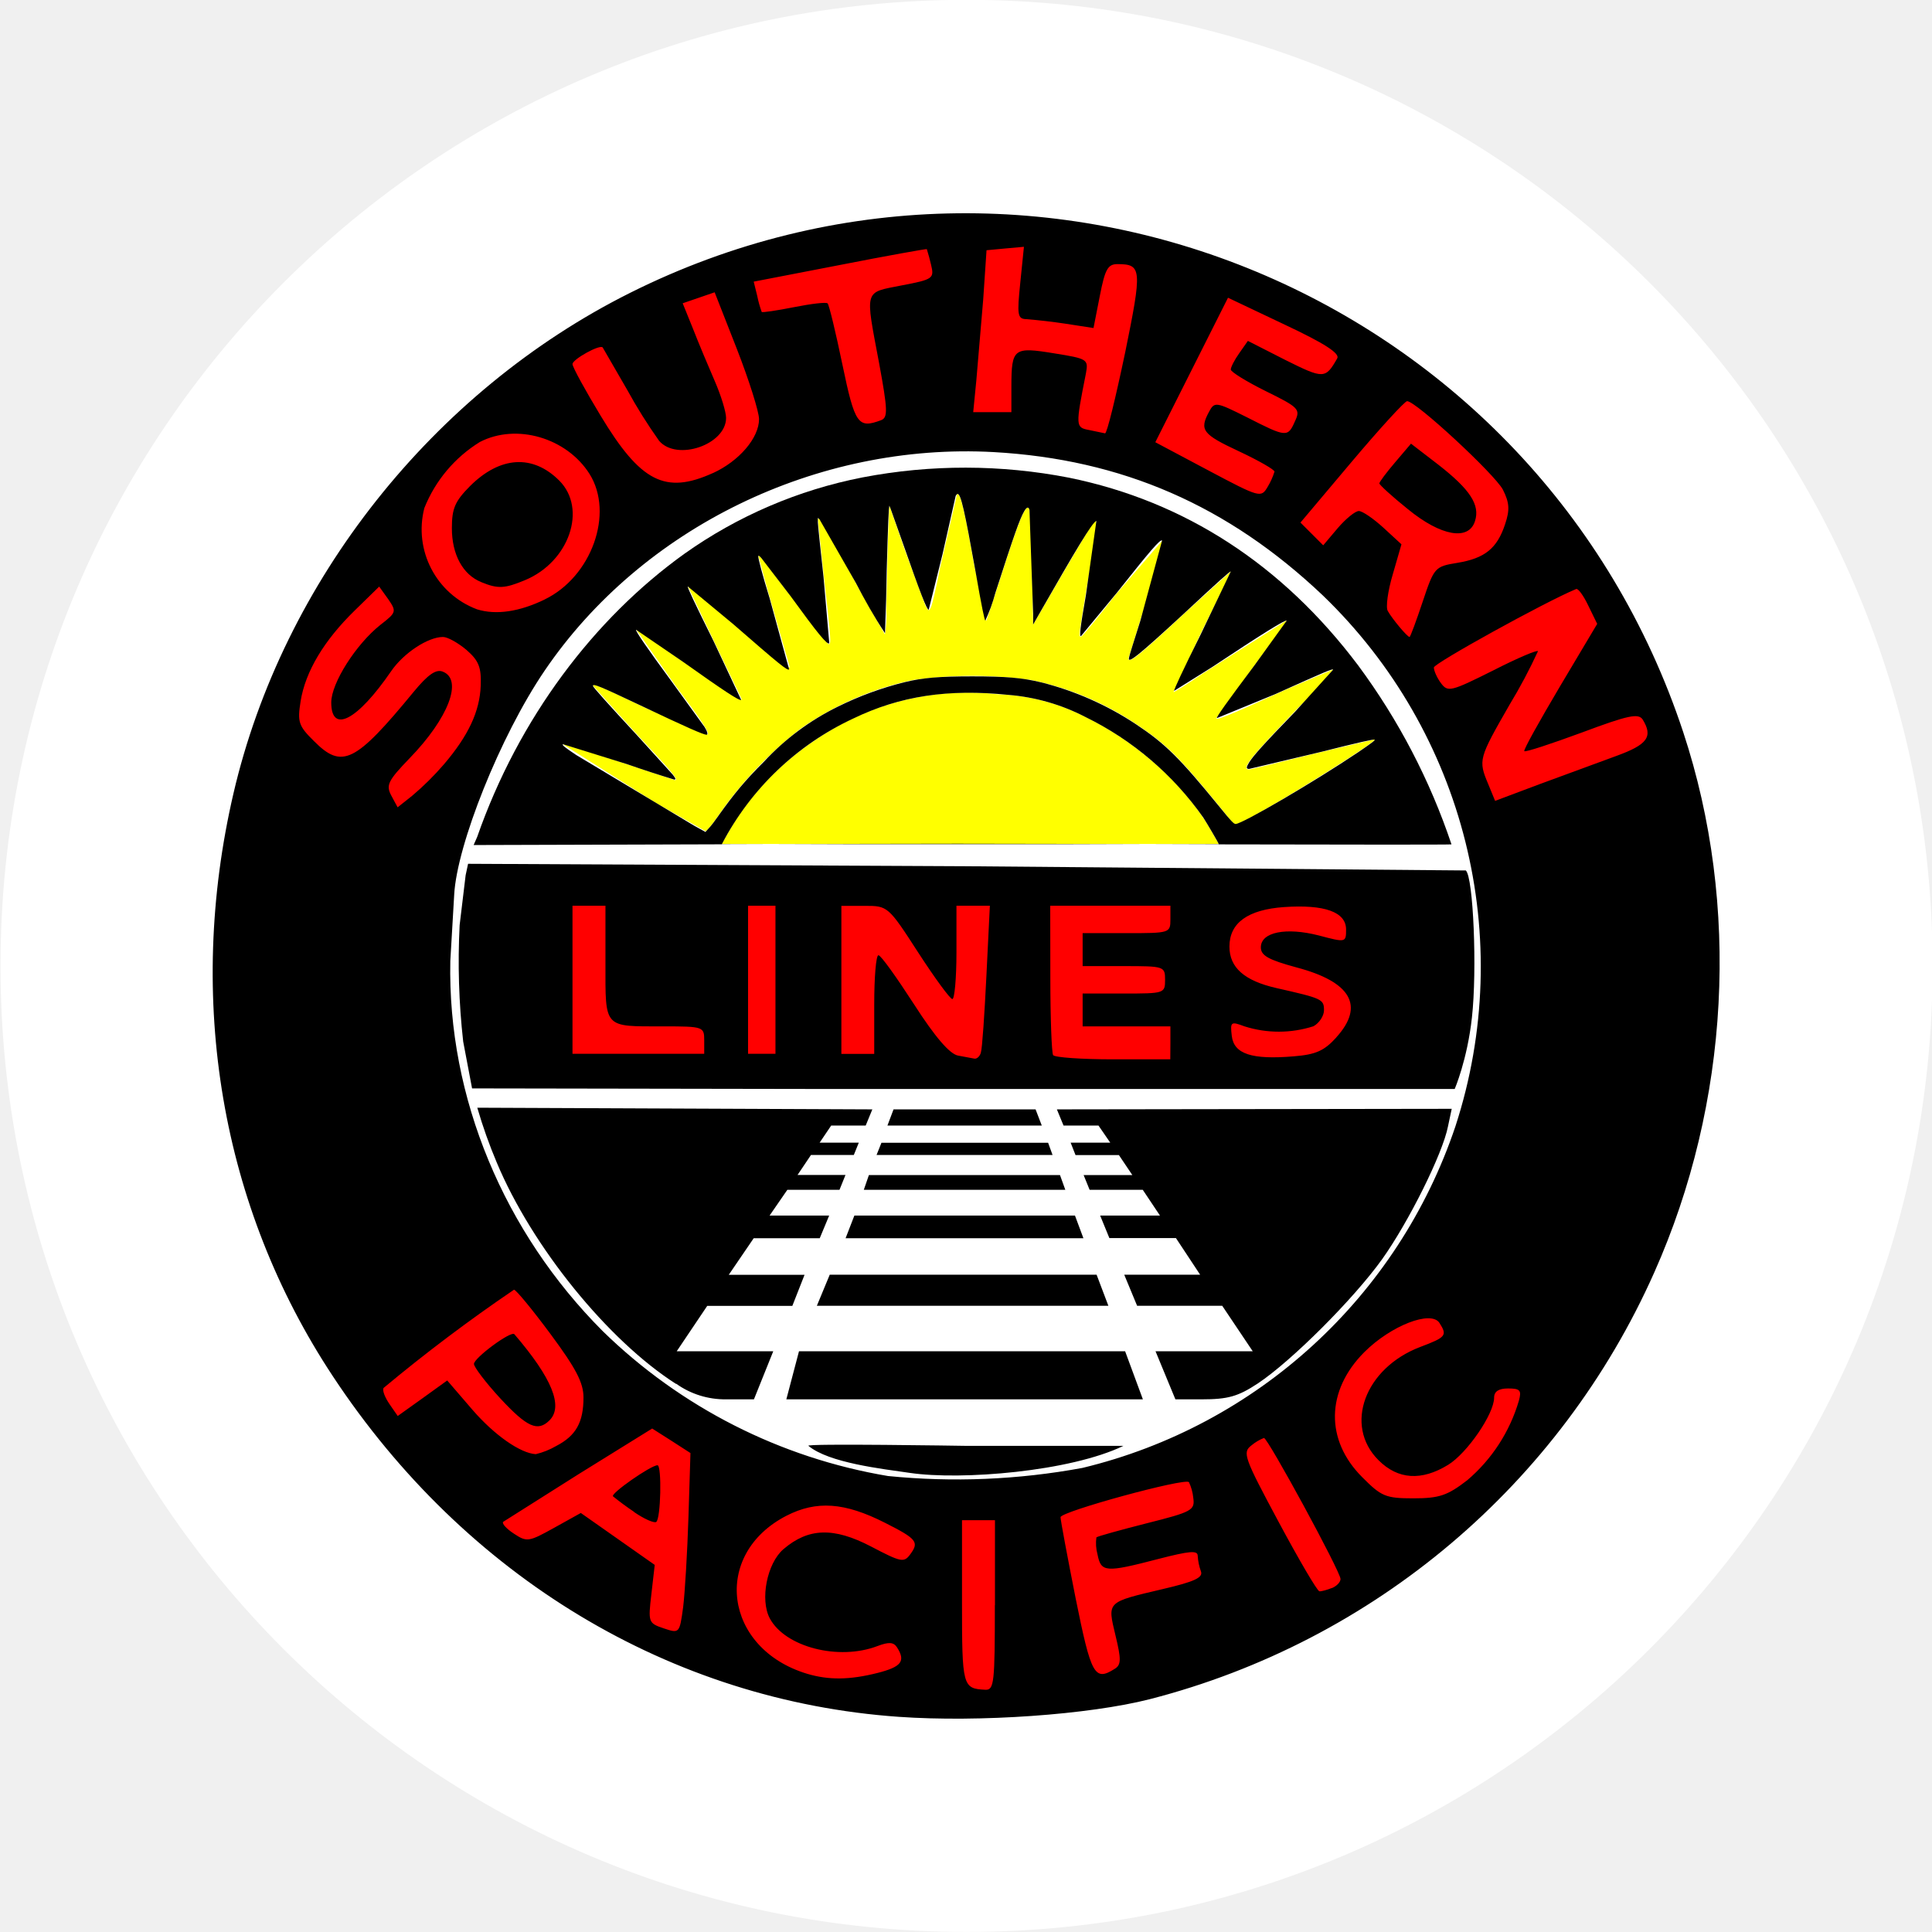
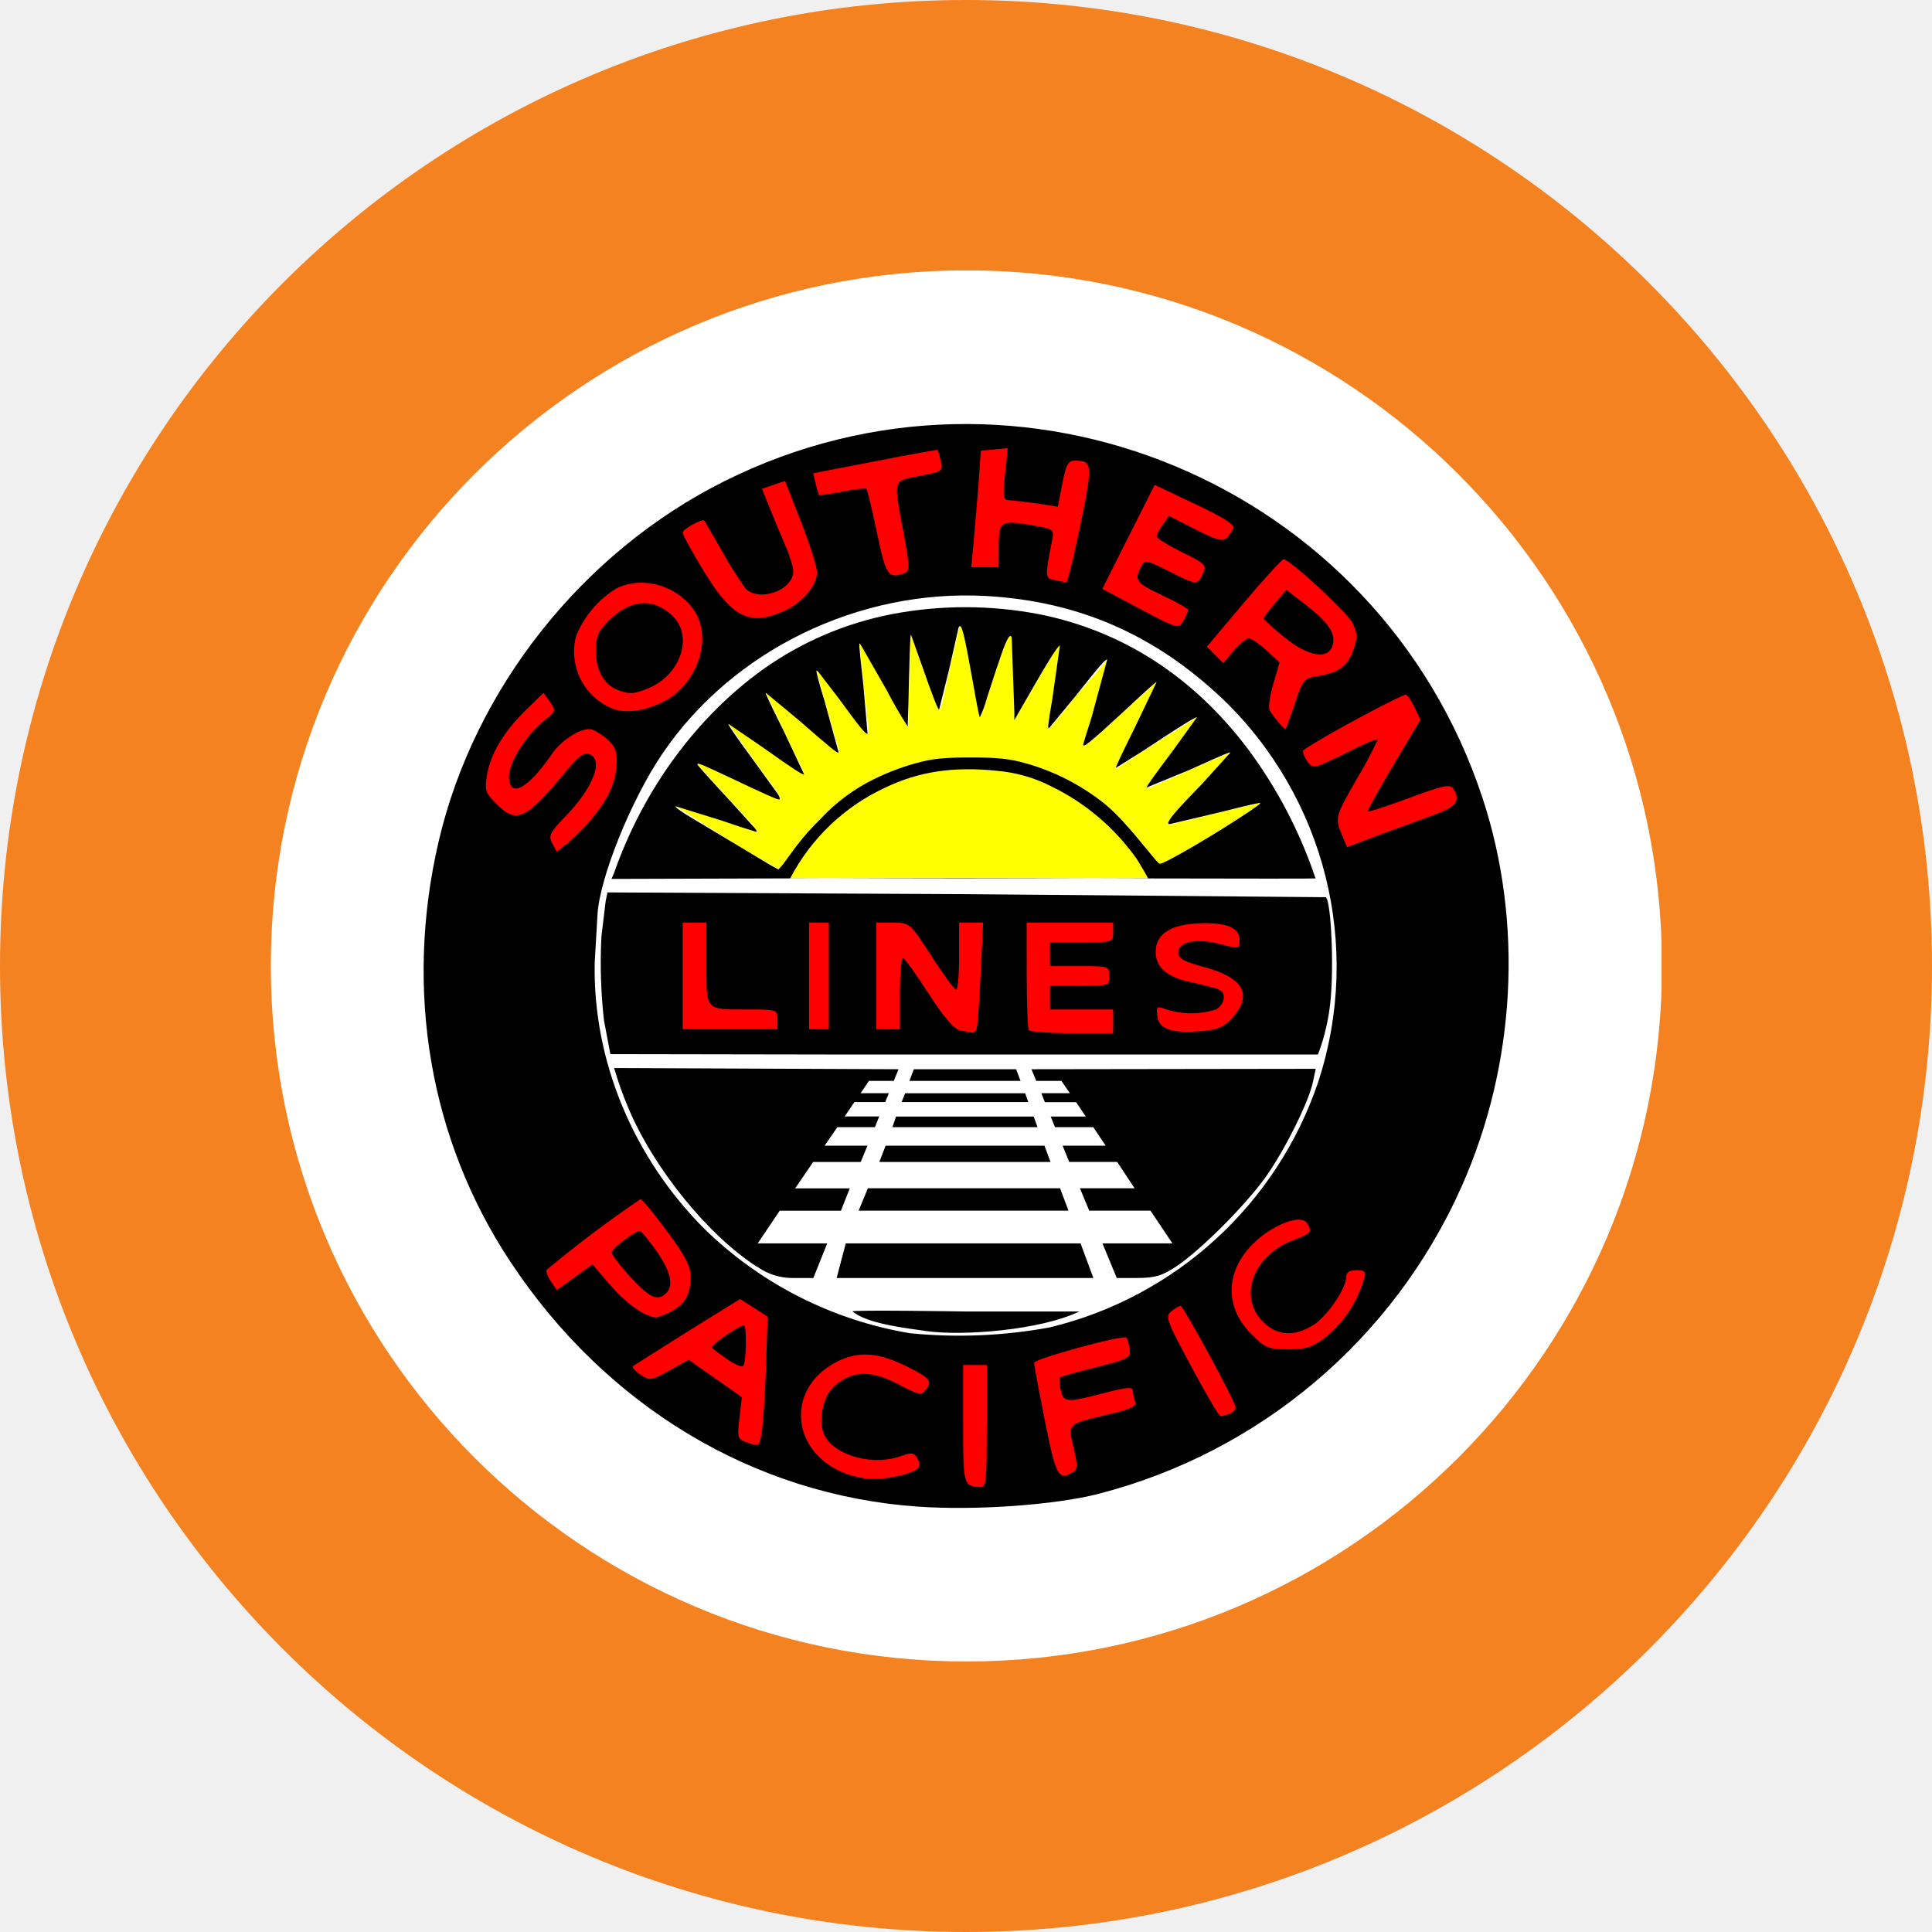
- <svg xmlns="http://www.w3.org/2000/svg" width="65.8" height="65.8" viewBox="0 0 17.41 17.41">
-   <circle cx="8.71" cy="8.704" r="8.573" fill="#fff" stroke="#fff" stroke-width=".265" />
-   <path fill="red" fill-rule="evenodd" d="M4.76 7.987h7.743v1.732H4.76z" />
-   <circle cx="8.7" cy="8.693" r="5.73" fill="none" stroke="red" stroke-linejoin="round" stroke-width="1.72" />
-   <path d="M8.099 15.471c-2.053-.144-3.906-1.26-5.1-3.07-1.008-1.525-1.326-3.397-.895-5.252.445-1.913 1.799-3.622 3.574-4.51 3.699-1.85 8.188.023 9.49 3.958.516 1.562.42 3.342-.261 4.87a6.84 6.84 0 0 1-4.546 3.845c-.548.14-1.536.21-2.262.159zm.867-1.006v-.766h-.297v.738c0 .76.005.78.21.79.08.004.086-.064.086-.762zm-1.06.611c.217-.055.257-.106.178-.23-.03-.048-.073-.052-.176-.013-.35.134-.832.01-.971-.249-.09-.169-.025-.496.122-.623.226-.194.454-.2.79-.025.271.142.297.148.354.07.081-.11.06-.138-.229-.284-.363-.184-.616-.202-.887-.063-.676.348-.565 1.197.186 1.424.195.058.383.056.633-.007zm2.14-.038c.058-.036.058-.086.006-.301-.073-.307-.084-.297.425-.417.288-.067.366-.104.345-.16a.5.5 0 0 1-.029-.14c0-.051-.074-.044-.357.029-.476.124-.514.12-.546-.042a.38.38 0 0 1-.01-.153c.01-.01.214-.066.453-.127.41-.103.436-.118.42-.23a.43.43 0 0 0-.039-.141c-.038-.04-1.155.265-1.157.316 0 .028.062.357.136.731.14.693.17.751.353.635zm-3.842-1.369l.018-.575-.172-.111-.173-.11-.658.408-.685.433c-.013.015.03.063.098.107.116.077.134.073.361-.053l.241-.134.666.468-.03.262c-.03.255-.028.263.112.31s.142.045.174-.191c.016-.13.038-.496.048-.814zm-.49-.045a2.58 2.58 0 0 1-.19-.14c-.025-.024.341-.28.401-.28.04 0 .03.487-.012.511-.02.012-.11-.028-.2-.09zm6.288.687c.042-.017.078-.053.078-.082 0-.066-.656-1.273-.69-1.271a.41.41 0 0 0-.114.068c-.082.063-.064.11.247.69.184.343.348.623.367.624s.07-.013.112-.03zm1.22-.972a1.49 1.49 0 0 0 .465-.716c.026-.094.012-.111-.097-.111-.084 0-.126.026-.126.083 0 .146-.242.499-.414.605-.239.147-.453.134-.628-.042-.314-.313-.123-.83.376-1.02.234-.088.245-.104.174-.216-.075-.118-.438.023-.678.263-.346.347-.353.793-.018 1.127.172.173.21.19.46.19.234 0 .307-.025.486-.163zm-9.164-4.68c-.026 1.237.488 2.449 1.373 3.336a4.82 4.82 0 0 0 2.571 1.306 6.23 6.23 0 0 0 1.752-.073 4.71 4.71 0 0 0 3.362-3.08c.55-1.691.086-3.548-1.195-4.782-.855-.811-1.81-1.227-2.966-1.292-1.593-.088-3.17.68-4.046 1.968-.405.595-.792 1.575-.816 2.019m.103-.174l.022-.103 4.487.022 4.504.038c.068.061.103.895.055 1.326-.042.381-.155.643-.155.643H7.278l-3.024-.005-.08-.422a6.43 6.43 0 0 1-.032-1.05l.054-.449zM8.2 13.273c-.254-.037-.73-.09-.915-.244-.04-.023 1.407 0 1.407 0h1.432c-.48.232-1.46.312-1.924.244zm-2.108-.802c-.614-.392-1.299-1.237-1.616-1.996a4.47 4.47 0 0 1-.175-.493l3.56.015-.06.146H7.49l-.104.154h.353l-.045.111h-.386l-.121.18h.432l-.054.134h-.47l-.16.232h.537l-.085.204h-.595l-.225.33h.683l-.11.28h-.767l-.275.409h.87l-.174.433h-.25c-.162.002-.32-.047-.451-.141zm.994.139l.114-.433h2.939l.16.433H7.085zm3.327-.433h.876l-.275-.41h-.767l-.116-.28h.684l-.218-.33h-.6l-.083-.203h.539l-.155-.232h-.479l-.054-.133h.439l-.121-.18h-.391l-.044-.112h.357l-.106-.154h-.315l-.06-.146 3.558-.005-.034.16c-.048.245-.353.858-.593 1.195-.259.361-.815.916-1.119 1.119-.18.119-.272.144-.507.144h-.237zm-2.936-.69h2.405l.106.28H7.361zm.222-.533h1.988l.076.204H7.62zm.085-.232l.046-.133h1.722l.048.133zm.115-.314l.044-.11h1.502l.04.11zm.098-.265l.055-.146h1.28l.056.146H7.997zm-2.986 2.888c.18-.093.247-.214.247-.438 0-.133-.068-.262-.296-.57-.163-.22-.312-.401-.33-.401a14.93 14.93 0 0 0-1.175.885c-.014.022.012.086.053.146l.074.107.224-.16.222-.16.229.266c.197.227.43.39.569.398.064-.015.126-.04.183-.073zm-.503-.43c-.131-.142-.237-.282-.237-.31 0-.054.334-.301.364-.268.339.395.443.65.317.776-.106.106-.202.063-.444-.198zm4.331-3.116c.012-.035.033-.347.05-.693l.031-.63h-.301v.421c0 .23-.017.42-.037.42s-.159-.19-.308-.42c-.27-.418-.274-.42-.482-.42h-.21v1.334h.296v-.444c0-.246.016-.445.038-.445s.164.2.32.441c.192.299.322.448.396.463l.15.028c.021.003.048-.021.057-.054zm1.708-.087v-.149h-.791v-.296h.371c.364 0 .372-.001.372-.123s-.008-.124-.372-.124h-.371v-.297h.396c.388 0 .395-.001.395-.123v-.124H9.464l.001.653c0 .36.012.672.025.693s.257.038.54.038h.516zm1.495-.05c.257-.283.134-.5-.358-.63-.254-.069-.322-.107-.322-.181 0-.138.227-.183.523-.107.242.064.245.064.245-.054 0-.158-.194-.227-.559-.202-.326.023-.492.142-.492.356 0 .189.134.308.424.374.411.093.428.1.428.2 0 .05-.043.116-.095.144a1.02 1.02 0 0 1-.621.001c-.123-.046-.13-.042-.115.086.019.163.18.216.559.184.199-.016.274-.05.383-.17zm-5.696.026c0-.121-.008-.125-.366-.125-.545 0-.524.024-.524-.573v-.514h-.297v1.334h1.187zm.642-.544v-.668h-.247v1.334h.247zM4.001 6.887c.22-.258.323-.477.331-.71.006-.163-.017-.223-.128-.32-.076-.064-.17-.117-.212-.117-.136 0-.356.146-.467.308-.305.445-.54.567-.54.282 0-.174.223-.525.444-.7.142-.11.146-.119.07-.23l-.082-.114-.22.215c-.277.27-.445.55-.488.818-.03.187-.018.223.118.357.255.258.373.2.902-.443.126-.153.2-.205.26-.181.186.071.053.42-.299.782-.195.202-.213.242-.164.335l.057.106.13-.103a2.54 2.54 0 0 0 .288-.285zm10.562-.074c.284-.103.335-.174.24-.329-.039-.058-.128-.04-.548.117-.277.102-.51.179-.519.168s.136-.27.32-.581l.337-.566-.08-.164c-.043-.091-.093-.159-.11-.15-.286.119-1.282.67-1.282.707 0 .028.028.093.064.141.062.083.088.077.47-.114.221-.113.404-.19.404-.173a4.8 4.8 0 0 1-.255.48c-.28.488-.284.5-.193.717l.062.151.402-.151.688-.253zm-1.743-1.39c.104-.311.11-.318.313-.351.248-.041.358-.13.43-.348.044-.131.039-.194-.02-.312-.075-.14-.783-.797-.863-.797-.021 0-.247.247-.5.547l-.461.547.205.205.131-.155c.073-.085.158-.154.19-.154s.13.067.221.15l.163.15-.078.27c-.045.15-.065.3-.045.331.04.072.176.234.196.234.007 0 .06-.143.118-.317zm-.132-.834c-.142-.114-.258-.22-.258-.233s.065-.1.143-.191l.142-.167.247.19c.287.224.376.362.33.507-.056.181-.307.137-.604-.106zm-7.78.813c.423-.204.628-.776.404-1.132-.206-.325-.658-.458-.988-.287a1.24 1.24 0 0 0-.5.595.77.77 0 0 0 .475.913c.172.053.381.022.61-.089zm-.57-.156c-.167-.066-.266-.249-.266-.486 0-.179.028-.243.165-.381.27-.268.564-.287.803-.048.253.254.09.731-.309.897-.183.076-.243.08-.394.018zm7.147-.996c0-.018-.143-.1-.32-.183-.33-.154-.358-.192-.27-.356.05-.093.061-.091.345.051.353.18.365.181.43.033.05-.107.034-.124-.263-.27-.174-.086-.316-.174-.316-.195s.034-.088.077-.148l.077-.11.338.172c.345.172.361.172.467-.014.027-.044-.11-.134-.474-.305l-.51-.242-.655 1.302.476.253c.469.249.477.25.537.148.026-.043.046-.088.061-.136zm-5.06.013c.236-.108.415-.317.415-.486 0-.066-.09-.351-.2-.633l-.2-.51-.288.099.093.23c.05.128.138.338.196.471s.102.28.102.332c0 .24-.442.393-.603.207a4.66 4.66 0 0 1-.287-.458l-.222-.384c-.025-.03-.272.107-.272.15 0 .027.115.236.254.466.36.597.582.71 1.011.516zm3.713-1.08c.155-.76.152-.802-.067-.803-.088 0-.113.045-.16.286l-.057.29-.259-.04a5.39 5.39 0 0 0-.346-.04c-.08-.002-.085-.037-.055-.327l.033-.325-.167.015-.17.016-.03.444-.062.73-.028.285h.344v-.235c.001-.34.02-.355.385-.295.3.048.31.054.287.179-.095.479-.095.489.028.512l.144.03c.017.003.096-.322.18-.723zm-2.197.603c.061-.024.058-.095-.018-.508-.128-.681-.14-.638.202-.706.285-.054.295-.063.265-.187a2.01 2.01 0 0 0-.038-.14c-.002-.004-.356.059-.784.143l-.776.15.032.13a1.01 1.01 0 0 0 .04.143c.005.007.135-.012.291-.043s.29-.047.303-.034.073.26.133.55c.113.543.141.58.35.502z" />
-   <g fill="#ff0">
-     <path d="M6.572 7.486c.172-.305.457-.607.767-.812a2.42 2.42 0 0 1 1.65-.418 1.88 1.88 0 0 1 .769.192c.484.232.925.627 1.157 1.038l.068.119h-4.48z" />
-     <path d="M5.932 7.249l-.859-.542c.017-.004.247.068.51.157l.498.166c.038 0-.012-.06-.362-.435l-.376-.417c0-.023.027-.012.483.205l.552.236c.016-.017-.055-.126-.282-.428l-.365-.52c.004-.005.18.117.393.27l.564.368-.246-.514-.245-.516c.005-.002.121.09.257.211l.665.529-.2-.697-.086-.316c.004-.015.102.104.218.267l.413.53c.03.012.026-.033-.047-.675l-.046-.444c0-.055.082.083.356.597l.247.436c.013-.072.017-.144.013-.217L8 4.918l.014-.363.147.421.178.48c.028.052.031.054.05.017.011-.021.048-.177.08-.346l.156-.675c.028-.018.068.148.153.638l.108.507c.005-.004.066-.19.137-.412.153-.48.216-.638.247-.607.014.013.023.2.03.536l.01.515.259-.448.284-.482c.024-.031.026-.03.026.028a6.93 6.93 0 0 1-.077.517c-.084.5-.084.493-.059.493.008 0 .148-.168.306-.373l.424-.491c.014.015-.055.272-.186.681l-.118.379c0 .053.101-.029.486-.389l.438-.397c.002.003-.117.25-.266.548l-.253.542c.01 0 .129-.074.265-.167l.756-.48c.005.006-.095.145-.22.31l-.414.573c0 .021.141-.037.624-.257l.43-.184a3.76 3.76 0 0 1-.314.344c-.436.45-.52.558-.445.558.014 0 .267-.062.562-.136l.569-.135c.053 0-.867.577-1.154.723-.103.051-.104.053-.136.015-.46-.572-.567-.68-.857-.875s-.607-.327-.945-.398a3.83 3.83 0 0 0-1.069 0 2.75 2.75 0 0 0-1.011.438 3.52 3.52 0 0 0-.703.729c-.074.11-.142.197-.154.195l-.426-.242z" />
-   </g>
-   <path d="M4.3 7.542c.375-1.073 1.055-1.968 1.865-2.55.481-.342 1.029-.577 1.608-.69a4.9 4.9 0 0 1 1.862.003c1.043.213 1.921.784 2.603 1.69a5.82 5.82 0 0 1 .842 1.614c0 .003-.879.003-2.097 0-2.548-.008-2.177-.008-4.663 0l-2.052.006zm6.683.065c0-.007-.111-.196-.14-.24a2.81 2.81 0 0 0-1.064-.907c-.215-.111-.449-.178-.69-.198-.544-.056-.977.009-1.4.213a2.55 2.55 0 0 0-1.184 1.132zm-4.509-.256c.14-.197.242-.32.41-.487a2.28 2.28 0 0 1 .666-.496 2.96 2.96 0 0 1 .607-.222c.159-.038.304-.051.604-.051.306 0 .452.013.622.054a2.77 2.77 0 0 1 .856.379c.263.175.39.301.754.747.106.131.126.15.142.15.058 0 .705-.378 1.105-.647.129-.088.154-.108.147-.113s-.143.025-.472.108l-.659.156c-.028 0-.026-.015 0-.058.04-.063.13-.164.417-.46l.34-.376c0-.013-.07.017-.521.22l-.526.216c-.007-.008.095-.15.339-.476l.29-.402c-.01-.012-.226.122-.67.417l-.345.216c0-.015.076-.18.237-.503l.274-.573c-.005-.005-.102.081-.423.38-.411.38-.51.459-.494.396 0-.01.048-.161.103-.335l.195-.72c-.016-.015-.11.095-.404.466l-.327.395c-.016.005-.007-.075.044-.366l.095-.672c-.036.009-.198.285-.494.801l-.076.133v-.097l-.033-.935c-.008-.033-.025-.028-.048.012-.04.07-.09.21-.26.737a1.53 1.53 0 0 1-.09.248c-.008-.01-.03-.11-.088-.442-.098-.547-.132-.7-.162-.7-.005 0-.012.008-.017.018l-.118.523-.125.503c-.017 0-.072-.14-.237-.611l-.108-.304-.01-.023-.004.037c-.005.05-.019.457-.025.815l-.01.297c-.099-.15-.183-.3-.262-.452l-.328-.574-.015-.013v.038c0 .02.023.242.051.494l.052.597c-.015.022-.107-.091-.348-.423l-.264-.344c-.02-.022-.027-.025-.028-.017-.002.017.036.164.103.381l.175.639c-.015.014-.086-.044-.504-.408l-.41-.34c-.003.01.055.134.235.497l.247.526c-.014.012-.158-.083-.524-.343l-.423-.289c-.012.004.11.18.313.456l.304.42c.025.039.033.07.018.07-.027 0-.166-.06-.61-.271-.357-.169-.414-.192-.414-.169 0 .01.136.162.396.443l.323.356c.028.036.031.045.013.045a11.89 11.89 0 0 1-.428-.14l-.575-.179c-.008.009.019.03.121.098l1.061.636.103.057.03-.033c.018-.018.056-.068.086-.111z" />
+ <svg xmlns="http://www.w3.org/2000/svg" viewBox="0 0 100 100">
+   <circle cx="50" cy="50" r="50" fill="#F48221" />
+   <svg x="14" y="14" width="72" height="72" viewBox="0 0 17.41 17.41">
+     <circle cx="8.71" cy="8.704" r="8.573" fill="#fff" stroke="#fff" stroke-width=".265" />
+     <path fill="red" fill-rule="evenodd" d="M4.76 7.987h7.743v1.732H4.76z" />
+     <circle cx="8.7" cy="8.693" r="5.73" fill="none" stroke="red" stroke-linejoin="round" stroke-width="1.72" />
+     <path d="M8.099 15.471c-2.053-.144-3.906-1.26-5.1-3.07-1.008-1.525-1.326-3.397-.895-5.252.445-1.913 1.799-3.622 3.574-4.51 3.699-1.85 8.188.023 9.49 3.958.516 1.562.42 3.342-.261 4.87a6.84 6.84 0 0 1-4.546 3.845c-.548.14-1.536.21-2.262.159zm.867-1.006v-.766h-.297v.738c0 .76.005.78.21.79.08.004.086-.064.086-.762zm-1.06.611c.217-.055.257-.106.178-.23-.03-.048-.073-.052-.176-.013-.35.134-.832.01-.971-.249-.09-.169-.025-.496.122-.623.226-.194.454-.2.79-.025.271.142.297.148.354.07.081-.11.06-.138-.229-.284-.363-.184-.616-.202-.887-.063-.676.348-.565 1.197.186 1.424.195.058.383.056.633-.007zm2.14-.038c.058-.036.058-.086.006-.301-.073-.307-.084-.297.425-.417.288-.067.366-.104.345-.16a.5.5 0 0 1-.029-.14c0-.051-.074-.044-.357.029-.476.124-.514.12-.546-.042a.38.38 0 0 1-.01-.153c.01-.01.214-.066.453-.127.41-.103.436-.118.42-.23a.43.43 0 0 0-.039-.141c-.038-.04-1.155.265-1.157.316 0 .028.062.357.136.731.14.693.17.751.353.635zm-3.842-1.369l.018-.575-.172-.111-.173-.11-.658.408-.685.433c-.013.015.03.063.098.107.116.077.134.073.361-.053l.241-.134.666.468-.03.262c-.03.255-.028.263.112.31s.142.045.174-.191c.016-.13.038-.496.048-.814zm-.49-.045a2.58 2.58 0 0 1-.19-.14c-.025-.024.341-.28.401-.28.04 0 .03.487-.012.511-.02.012-.11-.028-.2-.09zm6.288.687c.042-.017.078-.053.078-.082 0-.066-.656-1.273-.69-1.271a.41.41 0 0 0-.114.068c-.082.063-.064.11.247.69.184.343.348.623.367.624s.07-.013.112-.03zm1.22-.972a1.49 1.49 0 0 0 .465-.716c.026-.094.012-.111-.097-.111-.084 0-.126.026-.126.083 0 .146-.242.499-.414.605-.239.147-.453.134-.628-.042-.314-.313-.123-.83.376-1.02.234-.088.245-.104.174-.216-.075-.118-.438.023-.678.263-.346.347-.353.793-.018 1.127.172.173.21.19.46.19.234 0 .307-.025.486-.163zm-9.164-4.68c-.026 1.237.488 2.449 1.373 3.336a4.82 4.82 0 0 0 2.571 1.306 6.23 6.23 0 0 0 1.752-.073 4.71 4.71 0 0 0 3.362-3.08c.55-1.691.086-3.548-1.195-4.782-.855-.811-1.81-1.227-2.966-1.292-1.593-.088-3.17.68-4.046 1.968-.405.595-.792 1.575-.816 2.019m.103-.174l.022-.103 4.487.022 4.504.038c.068.061.103.895.055 1.326-.042.381-.155.643-.155.643H7.278l-3.024-.005-.08-.422a6.43 6.43 0 0 1-.032-1.05l.054-.449zM8.2 13.273c-.254-.037-.73-.09-.915-.244-.04-.023 1.407 0 1.407 0h1.432c-.48.232-1.46.312-1.924.244zm-2.108-.802c-.614-.392-1.299-1.237-1.616-1.996a4.47 4.47 0 0 1-.175-.493l3.56.015-.06.146H7.49l-.104.154h.353l-.045.111h-.386l-.121.18h.432l-.054.134h-.47l-.16.232h.537l-.085.204h-.595l-.225.33h.683l-.11.28h-.767l-.275.409h.87l-.174.433h-.25c-.162.002-.32-.047-.451-.141zm.994.139l.114-.433h2.939l.16.433H7.085zm3.327-.433h.876l-.275-.41h-.767l-.116-.28h.684l-.218-.33h-.6l-.083-.203h.539l-.155-.232h-.479l-.054-.133h.439l-.121-.18h-.391l-.044-.112h.357l-.106-.154h-.315l-.06-.146 3.558-.005-.034.16c-.048.245-.353.858-.593 1.195-.259.361-.815.916-1.119 1.119-.18.119-.272.144-.507.144h-.237zm-2.936-.69h2.405l.106.28H7.361zm.222-.533h1.988l.076.204H7.62zm.085-.232l.046-.133h1.722l.048.133zm.115-.314l.044-.11h1.502l.04.11zm.098-.265l.055-.146h1.28l.056.146H7.997zm-2.986 2.888c.18-.093.247-.214.247-.438 0-.133-.068-.262-.296-.57-.163-.22-.312-.401-.33-.401a14.93 14.93 0 0 0-1.175.885c-.014.022.012.086.053.146l.074.107.224-.16.222-.16.229.266c.197.227.43.39.569.398.064-.015.126-.04.183-.073zm-.503-.43c-.131-.142-.237-.282-.237-.31 0-.054.334-.301.364-.268.339.395.443.65.317.776-.106.106-.202.063-.444-.198zm4.331-3.116c.012-.035.033-.347.05-.693l.031-.63h-.301v.421c0 .23-.017.42-.037.42s-.159-.19-.308-.42c-.27-.418-.274-.42-.482-.42h-.21v1.334h.296v-.444c0-.246.016-.445.038-.445s.164.2.32.441c.192.299.322.448.396.463l.15.028c.021.003.048-.021.057-.054zm1.708-.087v-.149h-.791v-.296h.371c.364 0 .372-.001.372-.123s-.008-.124-.372-.124h-.371v-.297h.396c.388 0 .395-.001.395-.123v-.124H9.464l.001.653c0 .36.012.672.025.693s.257.038.54.038h.516zm1.495-.05c.257-.283.134-.5-.358-.63-.254-.069-.322-.107-.322-.181 0-.138.227-.183.523-.107.242.064.245.064.245-.054 0-.158-.194-.227-.559-.202-.326.023-.492.142-.492.356 0 .189.134.308.424.374.411.093.428.1.428.2 0 .05-.043.116-.095.144a1.02 1.02 0 0 1-.621.001c-.123-.046-.13-.042-.115.086.019.163.18.216.559.184.199-.016.274-.05.383-.17zm-5.696.026c0-.121-.008-.125-.366-.125-.545 0-.524.024-.524-.573v-.514h-.297v1.334h1.187zm.642-.544v-.668h-.247v1.334h.247zM4.001 6.887c.22-.258.323-.477.331-.71.006-.163-.017-.223-.128-.32-.076-.064-.17-.117-.212-.117-.136 0-.356.146-.467.308-.305.445-.54.567-.54.282 0-.174.223-.525.444-.7.142-.11.146-.119.07-.23l-.082-.114-.22.215c-.277.27-.445.55-.488.818-.03.187-.018.223.118.357.255.258.373.2.902-.443.126-.153.2-.205.26-.181.186.071.053.42-.299.782-.195.202-.213.242-.164.335l.057.106.13-.103a2.54 2.54 0 0 0 .288-.285zm10.562-.074c.284-.103.335-.174.24-.329-.039-.058-.128-.04-.548.117-.277.102-.51.179-.519.168s.136-.27.32-.581l.337-.566-.08-.164c-.043-.091-.093-.159-.11-.15-.286.119-1.282.67-1.282.707 0 .028.028.093.064.141.062.083.088.077.47-.114.221-.113.404-.19.404-.173a4.8 4.8 0 0 1-.255.48c-.28.488-.284.5-.193.717l.062.151.402-.151.688-.253zm-1.743-1.39c.104-.311.11-.318.313-.351.248-.041.358-.13.43-.348.044-.131.039-.194-.02-.312-.075-.14-.783-.797-.863-.797-.021 0-.247.247-.5.547l-.461.547.205.205.131-.155c.073-.085.158-.154.19-.154s.13.067.221.15l.163.15-.078.27c-.045.15-.065.3-.045.331.04.072.176.234.196.234.007 0 .06-.143.118-.317zm-.132-.834c-.142-.114-.258-.22-.258-.233s.065-.1.143-.191l.142-.167.247.19c.287.224.376.362.33.507-.056.181-.307.137-.604-.106zm-7.78.813c.423-.204.628-.776.404-1.132-.206-.325-.658-.458-.988-.287a1.24 1.24 0 0 0-.5.595.77.77 0 0 0 .475.913c.172.053.381.022.61-.089zm-.57-.156c-.167-.066-.266-.249-.266-.486 0-.179.028-.243.165-.381.27-.268.564-.287.803-.048.253.254.09.731-.309.897-.183.076-.243.08-.394.018zm7.147-.996c0-.018-.143-.1-.32-.183-.33-.154-.358-.192-.27-.356.05-.093.061-.091.345.051.353.18.365.181.43.033.05-.107.034-.124-.263-.27-.174-.086-.316-.174-.316-.195s.034-.088.077-.148l.077-.11.338.172c.345.172.361.172.467-.014.027-.044-.11-.134-.474-.305l-.51-.242-.655 1.302.476.253c.469.249.477.25.537.148.026-.043.046-.088.061-.136zm-5.06.013c.236-.108.415-.317.415-.486 0-.066-.09-.351-.2-.633l-.2-.51-.288.099.093.23c.05.128.138.338.196.471s.102.28.102.332c0 .24-.442.393-.603.207a4.66 4.66 0 0 1-.287-.458l-.222-.384c-.025-.03-.272.107-.272.15 0 .027.115.236.254.466.36.597.582.71 1.011.516zm3.713-1.08c.155-.76.152-.802-.067-.803-.088 0-.113.045-.16.286l-.057.29-.259-.04a5.39 5.39 0 0 0-.346-.04c-.08-.002-.085-.037-.055-.327l.033-.325-.167.015-.17.016-.03.444-.062.73-.028.285h.344v-.235c.001-.34.02-.355.385-.295.3.048.31.054.287.179-.095.479-.095.489.028.512l.144.03c.017.003.096-.322.18-.723zm-2.197.603c.061-.024.058-.095-.018-.508-.128-.681-.14-.638.202-.706.285-.054.295-.063.265-.187a2.01 2.01 0 0 0-.038-.14c-.002-.004-.356.059-.784.143l-.776.15.032.13a1.01 1.01 0 0 0 .04.143c.005.007.135-.012.291-.043s.29-.047.303-.034.073.26.133.55c.113.543.141.58.35.502z" />
+     <g fill="#ff0">
+       <path d="M6.572 7.486c.172-.305.457-.607.767-.812a2.42 2.42 0 0 1 1.65-.418 1.88 1.88 0 0 1 .769.192c.484.232.925.627 1.157 1.038l.068.119h-4.48z" />
+       <path d="M5.932 7.249l-.859-.542c.017-.004.247.068.51.157l.498.166c.038 0-.012-.06-.362-.435l-.376-.417c0-.023.027-.012.483.205l.552.236c.016-.017-.055-.126-.282-.428l-.365-.52c.004-.005.18.117.393.27l.564.368-.246-.514-.245-.516c.005-.002.121.09.257.211l.665.529-.2-.697-.086-.316c.004-.015.102.104.218.267l.413.53c.03.012.026-.033-.047-.675l-.046-.444c0-.055.082.083.356.597l.247.436c.013-.072.017-.144.013-.217L8 4.918l.014-.363.147.421.178.48c.028.052.031.054.05.017.011-.021.048-.177.08-.346l.156-.675c.028-.018.068.148.153.638l.108.507c.005-.004.066-.19.137-.412.153-.48.216-.638.247-.607.014.013.023.2.03.536l.01.515.259-.448.284-.482c.024-.031.026-.03.026.028a6.93 6.93 0 0 1-.077.517c-.084.5-.084.493-.059.493.008 0 .148-.168.306-.373l.424-.491c.014.015-.055.272-.186.681l-.118.379c0 .053.101-.029.486-.389l.438-.397c.002.003-.117.25-.266.548l-.253.542c.01 0 .129-.074.265-.167l.756-.48c.005.006-.095.145-.22.31l-.414.573c0 .021.141-.037.624-.257l.43-.184a3.76 3.76 0 0 1-.314.344c-.436.45-.52.558-.445.558.014 0 .267-.062.562-.136l.569-.135c.053 0-.867.577-1.154.723-.103.051-.104.053-.136.015-.46-.572-.567-.68-.857-.875s-.607-.327-.945-.398a3.83 3.83 0 0 0-1.069 0 2.75 2.75 0 0 0-1.011.438 3.52 3.52 0 0 0-.703.729c-.074.11-.142.197-.154.195l-.426-.242z" />
+     </g>
+     <path d="M4.3 7.542c.375-1.073 1.055-1.968 1.865-2.55.481-.342 1.029-.577 1.608-.69a4.9 4.9 0 0 1 1.862.003c1.043.213 1.921.784 2.603 1.69a5.82 5.82 0 0 1 .842 1.614c0 .003-.879.003-2.097 0-2.548-.008-2.177-.008-4.663 0l-2.052.006zm6.683.065c0-.007-.111-.196-.14-.24a2.81 2.81 0 0 0-1.064-.907c-.215-.111-.449-.178-.69-.198-.544-.056-.977.009-1.4.213a2.55 2.55 0 0 0-1.184 1.132zm-4.509-.256c.14-.197.242-.32.41-.487a2.28 2.28 0 0 1 .666-.496 2.96 2.96 0 0 1 .607-.222c.159-.038.304-.051.604-.051.306 0 .452.013.622.054a2.77 2.77 0 0 1 .856.379c.263.175.39.301.754.747.106.131.126.15.142.15.058 0 .705-.378 1.105-.647.129-.088.154-.108.147-.113s-.143.025-.472.108l-.659.156c-.028 0-.026-.015 0-.058.04-.063.13-.164.417-.46l.34-.376c0-.013-.07.017-.521.22l-.526.216c-.007-.008.095-.15.339-.476l.29-.402c-.01-.012-.226.122-.67.417l-.345.216c0-.015.076-.18.237-.503l.274-.573c-.005-.005-.102.081-.423.38-.411.38-.51.459-.494.396 0-.01.048-.161.103-.335l.195-.72c-.016-.015-.11.095-.404.466l-.327.395c-.016.005-.007-.075.044-.366l.095-.672c-.036.009-.198.285-.494.801l-.076.133v-.097l-.033-.935c-.008-.033-.025-.028-.048.012-.04.07-.09.21-.26.737a1.53 1.53 0 0 1-.09.248c-.008-.01-.03-.11-.088-.442-.098-.547-.132-.7-.162-.7-.005 0-.012.008-.017.018l-.118.523-.125.503c-.017 0-.072-.14-.237-.611l-.108-.304-.01-.023-.004.037c-.005.05-.019.457-.025.815l-.01.297c-.099-.15-.183-.3-.262-.452l-.328-.574-.015-.013v.038c0 .02.023.242.051.494l.052.597c-.015.022-.107-.091-.348-.423l-.264-.344c-.02-.022-.027-.025-.028-.017-.002.017.036.164.103.381l.175.639c-.015.014-.086-.044-.504-.408l-.41-.34c-.003.01.055.134.235.497l.247.526c-.014.012-.158-.083-.524-.343l-.423-.289c-.012.004.11.18.313.456l.304.42c.025.039.033.07.018.07-.027 0-.166-.06-.61-.271-.357-.169-.414-.192-.414-.169 0 .01.136.162.396.443l.323.356c.028.036.031.045.013.045a11.89 11.89 0 0 1-.428-.14l-.575-.179c-.008.009.019.03.121.098l1.061.636.103.057.03-.033c.018-.018.056-.068.086-.111z" />
+   </svg>
</svg>
